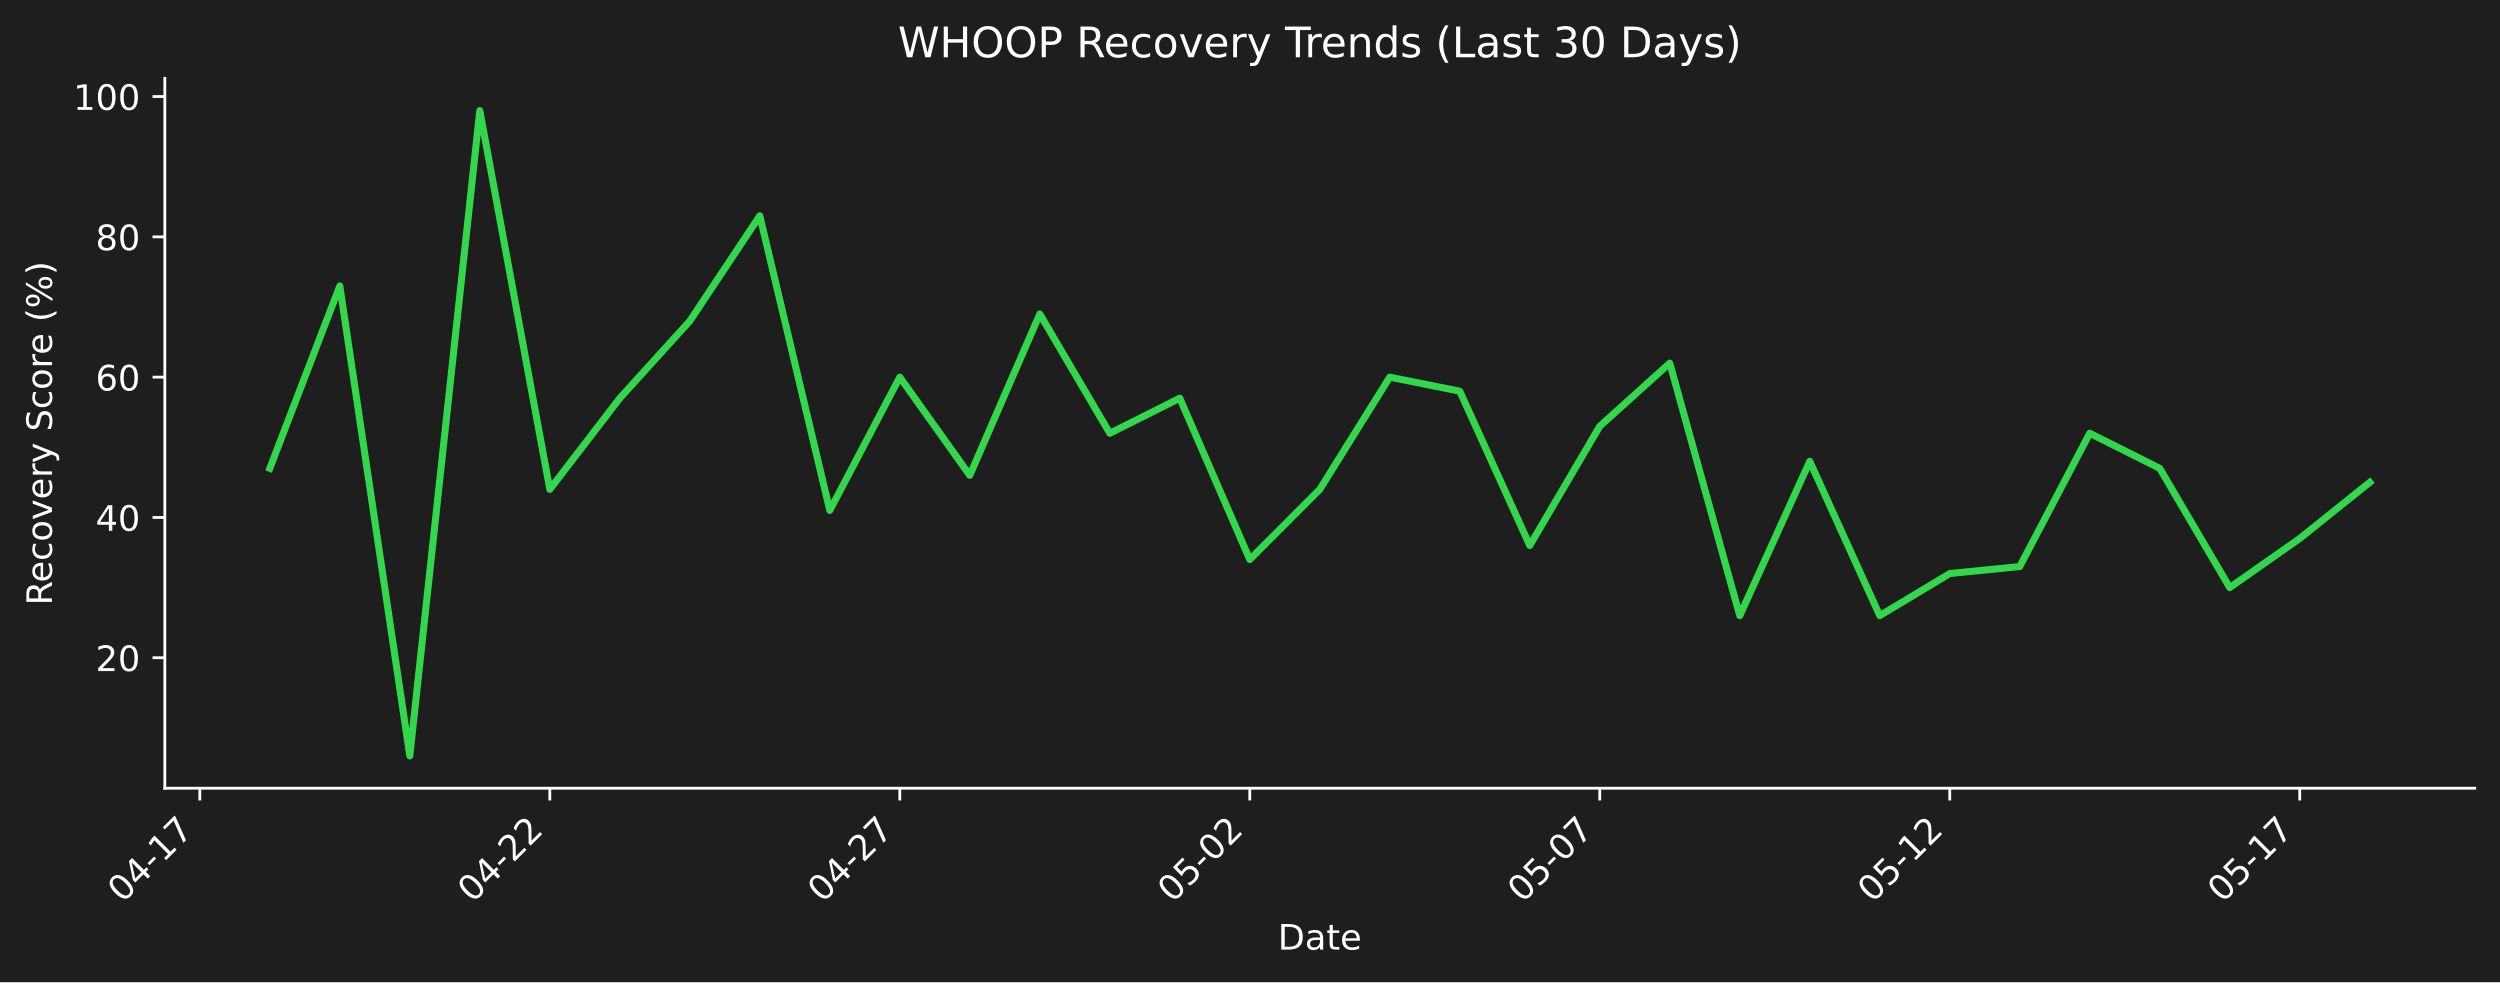
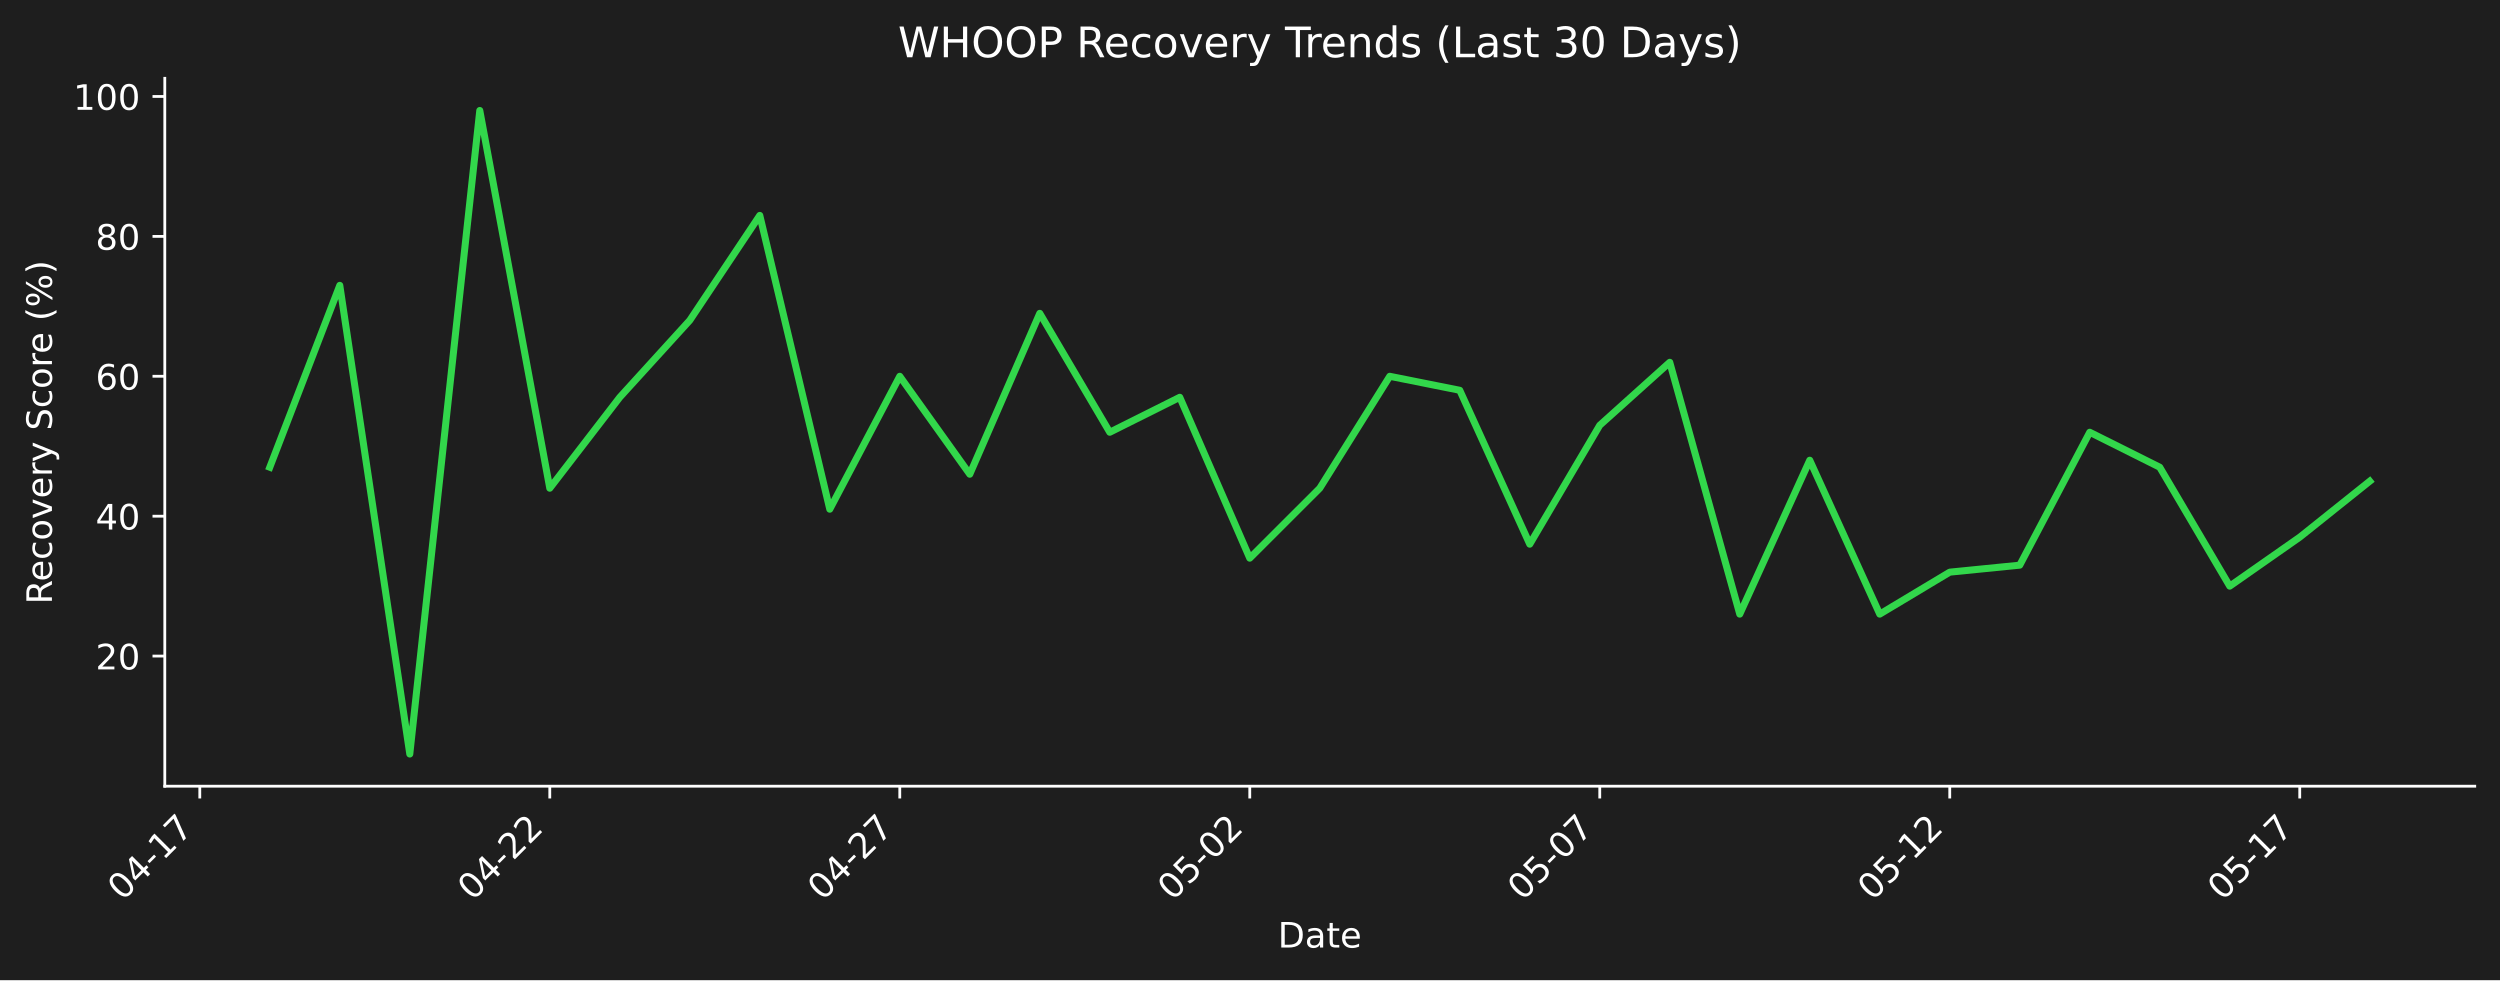
- <svg xmlns="http://www.w3.org/2000/svg" xmlns:xlink="http://www.w3.org/1999/xlink" width="712.361pt" height="279.863pt" viewBox="0 0 712.361 279.863" version="1.1">
+ <svg xmlns="http://www.w3.org/2000/svg" xmlns:xlink="http://www.w3.org/1999/xlink" width="712.496pt" height="279.334pt" viewBox="0 0 712.496 279.334" version="1.1">
  <defs>
    <style type="text/css">*{stroke-linejoin: round; stroke-linecap: butt}</style>
  </defs>
  <g id="figure_1">
    <g id="patch_1">
-       <path d="M 0 279.863  L 712.361 279.863  L 712.361 0  L 0 0  z " style="fill: #1e1e1e" />
+       <path d="M 0 279.334  L 712.496 279.334  L 712.496 0  L 0 0  z " style="fill: #1e1e1e" />
    </g>
    <g id="axes_1">
      <g id="patch_2">
-         <path d="M 46.966 224.595  L 705.161 224.595  L 705.161 22.318  L 46.966 22.318  L 46.966 224.595  z " style="fill: none" />
+         <path d="M 46.966 224.066  L 705.296 224.066  L 705.296 22.318  L 46.966 22.318  L 46.966 224.066  z " style="fill: none" />
      </g>
      <g id="matplotlib.axis_1">
        <g id="xtick_1">
          <g id="line2d_1">
            <defs>
-               <path id="m7dfb00ca60" d="M 0 0  L 0 3.5  " style="stroke: #ffffff; stroke-width: 0.8" />
+               <path id="m1742397a8f" d="M 0 0  L 0 3.5  " style="stroke: #ffffff; stroke-width: 0.8" />
            </defs>
            <g>
-               <use xlink:href="#m7dfb00ca60" x="56.938" y="224.595" style="fill: #ffffff; stroke: #ffffff; stroke-width: 0.8" />
+               <use xlink:href="#m1742397a8f" x="56.94" y="224.066" style="fill: #ffffff; stroke: #ffffff; stroke-width: 0.8" />
            </g>
          </g>
          <g id="text_1">
-             <g style="fill: #ffffff" transform="translate(34.92074 257.5148) rotate(-45) scale(0.1 -0.1)">
+             <g style="fill: #ffffff" transform="translate(34.92278 256.9857) rotate(-45) scale(0.1 -0.1)">
              <defs>
                <path id="DejaVuSans-30" d="M 2034 4250  Q 1547 4250 1301 3770  Q 1056 3291 1056 2328  Q 1056 1369 1301 889  Q 1547 409 2034 409  Q 2525 409 2770 889  Q 3016 1369 3016 2328  Q 3016 3291 2770 3770  Q 2525 4250 2034 4250  z M 2034 4750  Q 2819 4750 3233 4129  Q 3647 3509 3647 2328  Q 3647 1150 3233 529  Q 2819 -91 2034 -91  Q 1250 -91 836 529  Q 422 1150 422 2328  Q 422 3509 836 4129  Q 1250 4750 2034 4750  z " transform="scale(0.015625)" />
                <path id="DejaVuSans-34" d="M 2419 4116  L 825 1625  L 2419 1625  L 2419 4116  z M 2253 4666  L 3047 4666  L 3047 1625  L 3713 1625  L 3713 1100  L 3047 1100  L 3047 0  L 2419 0  L 2419 1100  L 313 1100  L 313 1709  L 2253 4666  z " transform="scale(0.015625)" />
                <path id="DejaVuSans-2d" d="M 313 2009  L 1997 2009  L 1997 1497  L 313 1497  L 313 2009  z " transform="scale(0.015625)" />
                <path id="DejaVuSans-31" d="M 794 531  L 1825 531  L 1825 4091  L 703 3866  L 703 4441  L 1819 4666  L 2450 4666  L 2450 531  L 3481 531  L 3481 0  L 794 0  L 794 531  z " transform="scale(0.015625)" />
                <path id="DejaVuSans-37" d="M 525 4666  L 3525 4666  L 3525 4397  L 1831 0  L 1172 0  L 2766 4134  L 525 4134  L 525 4666  z " transform="scale(0.015625)" />
              </defs>
              <use xlink:href="#DejaVuSans-30" />
              <use xlink:href="#DejaVuSans-34" transform="translate(63.62305 0)" />
              <use xlink:href="#DejaVuSans-2d" transform="translate(127.2461 0)" />
              <use xlink:href="#DejaVuSans-31" transform="translate(163.3301 0)" />
              <use xlink:href="#DejaVuSans-37" transform="translate(226.9531 0)" />
            </g>
          </g>
        </g>
        <g id="xtick_2">
          <g id="line2d_2">
            <g>
-               <use xlink:href="#m7dfb00ca60" x="156.665" y="224.595" style="fill: #ffffff; stroke: #ffffff; stroke-width: 0.8" />
+               <use xlink:href="#m1742397a8f" x="156.687" y="224.066" style="fill: #ffffff; stroke: #ffffff; stroke-width: 0.8" />
            </g>
          </g>
          <g id="text_2">
-             <g style="fill: #ffffff" transform="translate(134.6473 257.5148) rotate(-45) scale(0.1 -0.1)">
+             <g style="fill: #ffffff" transform="translate(134.6698 256.9857) rotate(-45) scale(0.1 -0.1)">
              <defs>
                <path id="DejaVuSans-32" d="M 1228 531  L 3431 531  L 3431 0  L 469 0  L 469 531  Q 828 903 1448 1529  Q 2069 2156 2228 2338  Q 2531 2678 2651 2914  Q 2772 3150 2772 3378  Q 2772 3750 2511 3984  Q 2250 4219 1831 4219  Q 1534 4219 1204 4116  Q 875 4013 500 3803  L 500 4441  Q 881 4594 1212 4672  Q 1544 4750 1819 4750  Q 2544 4750 2975 4387  Q 3406 4025 3406 3419  Q 3406 3131 3298 2873  Q 3191 2616 2906 2266  Q 2828 2175 2409 1742  Q 1991 1309 1228 531  z " transform="scale(0.015625)" />
              </defs>
              <use xlink:href="#DejaVuSans-30" />
              <use xlink:href="#DejaVuSans-34" transform="translate(63.62305 0)" />
              <use xlink:href="#DejaVuSans-2d" transform="translate(127.2461 0)" />
              <use xlink:href="#DejaVuSans-32" transform="translate(163.3301 0)" />
              <use xlink:href="#DejaVuSans-32" transform="translate(226.9531 0)" />
            </g>
          </g>
        </g>
        <g id="xtick_3">
          <g id="line2d_3">
            <g>
-               <use xlink:href="#m7dfb00ca60" x="256.391" y="224.595" style="fill: #ffffff; stroke: #ffffff; stroke-width: 0.8" />
+               <use xlink:href="#m1742397a8f" x="256.434" y="224.066" style="fill: #ffffff; stroke: #ffffff; stroke-width: 0.8" />
            </g>
          </g>
          <g id="text_3">
-             <g style="fill: #ffffff" transform="translate(234.3738 257.5148) rotate(-45) scale(0.1 -0.1)">
+             <g style="fill: #ffffff" transform="translate(234.4167 256.9857) rotate(-45) scale(0.1 -0.1)">
              <use xlink:href="#DejaVuSans-30" />
              <use xlink:href="#DejaVuSans-34" transform="translate(63.62305 0)" />
              <use xlink:href="#DejaVuSans-2d" transform="translate(127.2461 0)" />
              <use xlink:href="#DejaVuSans-32" transform="translate(163.3301 0)" />
              <use xlink:href="#DejaVuSans-37" transform="translate(226.9531 0)" />
            </g>
          </g>
        </g>
        <g id="xtick_4">
          <g id="line2d_4">
            <g>
-               <use xlink:href="#m7dfb00ca60" x="356.118" y="224.595" style="fill: #ffffff; stroke: #ffffff; stroke-width: 0.8" />
+               <use xlink:href="#m1742397a8f" x="356.181" y="224.066" style="fill: #ffffff; stroke: #ffffff; stroke-width: 0.8" />
            </g>
          </g>
          <g id="text_4">
-             <g style="fill: #ffffff" transform="translate(334.1003 257.5148) rotate(-45) scale(0.1 -0.1)">
+             <g style="fill: #ffffff" transform="translate(334.1637 256.9857) rotate(-45) scale(0.1 -0.1)">
              <defs>
                <path id="DejaVuSans-35" d="M 691 4666  L 3169 4666  L 3169 4134  L 1269 4134  L 1269 2991  Q 1406 3038 1543 3061  Q 1681 3084 1819 3084  Q 2600 3084 3056 2656  Q 3513 2228 3513 1497  Q 3513 744 3044 326  Q 2575 -91 1722 -91  Q 1428 -91 1123 -41  Q 819 9 494 109  L 494 744  Q 775 591 1075 516  Q 1375 441 1709 441  Q 2250 441 2565 725  Q 2881 1009 2881 1497  Q 2881 1984 2565 2268  Q 2250 2553 1709 2553  Q 1456 2553 1204 2497  Q 953 2441 691 2322  L 691 4666  z " transform="scale(0.015625)" />
              </defs>
              <use xlink:href="#DejaVuSans-30" />
              <use xlink:href="#DejaVuSans-35" transform="translate(63.62305 0)" />
              <use xlink:href="#DejaVuSans-2d" transform="translate(127.2461 0)" />
              <use xlink:href="#DejaVuSans-30" transform="translate(163.3301 0)" />
              <use xlink:href="#DejaVuSans-32" transform="translate(226.9531 0)" />
            </g>
          </g>
        </g>
        <g id="xtick_5">
          <g id="line2d_5">
            <g>
-               <use xlink:href="#m7dfb00ca60" x="455.844" y="224.595" style="fill: #ffffff; stroke: #ffffff; stroke-width: 0.8" />
+               <use xlink:href="#m1742397a8f" x="455.928" y="224.066" style="fill: #ffffff; stroke: #ffffff; stroke-width: 0.8" />
            </g>
          </g>
          <g id="text_5">
-             <g style="fill: #ffffff" transform="translate(433.8268 257.5148) rotate(-45) scale(0.1 -0.1)">
+             <g style="fill: #ffffff" transform="translate(433.9107 256.9857) rotate(-45) scale(0.1 -0.1)">
              <use xlink:href="#DejaVuSans-30" />
              <use xlink:href="#DejaVuSans-35" transform="translate(63.62305 0)" />
              <use xlink:href="#DejaVuSans-2d" transform="translate(127.2461 0)" />
              <use xlink:href="#DejaVuSans-30" transform="translate(163.3301 0)" />
              <use xlink:href="#DejaVuSans-37" transform="translate(226.9531 0)" />
            </g>
          </g>
        </g>
        <g id="xtick_6">
          <g id="line2d_6">
            <g>
-               <use xlink:href="#m7dfb00ca60" x="555.571" y="224.595" style="fill: #ffffff; stroke: #ffffff; stroke-width: 0.8" />
+               <use xlink:href="#m1742397a8f" x="555.675" y="224.066" style="fill: #ffffff; stroke: #ffffff; stroke-width: 0.8" />
            </g>
          </g>
          <g id="text_6">
-             <g style="fill: #ffffff" transform="translate(533.5533 257.5148) rotate(-45) scale(0.1 -0.1)">
+             <g style="fill: #ffffff" transform="translate(533.6576 256.9857) rotate(-45) scale(0.1 -0.1)">
              <use xlink:href="#DejaVuSans-30" />
              <use xlink:href="#DejaVuSans-35" transform="translate(63.62305 0)" />
              <use xlink:href="#DejaVuSans-2d" transform="translate(127.2461 0)" />
              <use xlink:href="#DejaVuSans-31" transform="translate(163.3301 0)" />
              <use xlink:href="#DejaVuSans-32" transform="translate(226.9531 0)" />
            </g>
          </g>
        </g>
        <g id="xtick_7">
          <g id="line2d_7">
            <g>
-               <use xlink:href="#m7dfb00ca60" x="655.297" y="224.595" style="fill: #ffffff; stroke: #ffffff; stroke-width: 0.8" />
+               <use xlink:href="#m1742397a8f" x="655.422" y="224.066" style="fill: #ffffff; stroke: #ffffff; stroke-width: 0.8" />
            </g>
          </g>
          <g id="text_7">
-             <g style="fill: #ffffff" transform="translate(633.2798 257.5148) rotate(-45) scale(0.1 -0.1)">
+             <g style="fill: #ffffff" transform="translate(633.4046 256.9857) rotate(-45) scale(0.1 -0.1)">
              <use xlink:href="#DejaVuSans-30" />
              <use xlink:href="#DejaVuSans-35" transform="translate(63.62305 0)" />
              <use xlink:href="#DejaVuSans-2d" transform="translate(127.2461 0)" />
              <use xlink:href="#DejaVuSans-31" transform="translate(163.3301 0)" />
              <use xlink:href="#DejaVuSans-37" transform="translate(226.9531 0)" />
            </g>
          </g>
        </g>
        <g id="text_8">
-           <g style="fill: #ffffff" transform="translate(364.1123 270.5838) scale(0.1 -0.1)">
+           <g style="fill: #ffffff" transform="translate(364.1798 270.0547) scale(0.1 -0.1)">
            <defs>
              <path id="DejaVuSans-44" d="M 1259 4147  L 1259 519  L 2022 519  Q 2988 519 3436 956  Q 3884 1394 3884 2338  Q 3884 3275 3436 3711  Q 2988 4147 2022 4147  L 1259 4147  z M 628 4666  L 1925 4666  Q 3281 4666 3915 4102  Q 4550 3538 4550 2338  Q 4550 1131 3912 565  Q 3275 0 1925 0  L 628 0  L 628 4666  z " transform="scale(0.015625)" />
              <path id="DejaVuSans-61" d="M 2194 1759  Q 1497 1759 1228 1600  Q 959 1441 959 1056  Q 959 750 1161 570  Q 1363 391 1709 391  Q 2188 391 2477 730  Q 2766 1069 2766 1631  L 2766 1759  L 2194 1759  z M 3341 1997  L 3341 0  L 2766 0  L 2766 531  Q 2569 213 2275 61  Q 1981 -91 1556 -91  Q 1019 -91 701 211  Q 384 513 384 1019  Q 384 1609 779 1909  Q 1175 2209 1959 2209  L 2766 2209  L 2766 2266  Q 2766 2663 2505 2880  Q 2244 3097 1772 3097  Q 1472 3097 1187 3025  Q 903 2953 641 2809  L 641 3341  Q 956 3463 1253 3523  Q 1550 3584 1831 3584  Q 2591 3584 2966 3190  Q 3341 2797 3341 1997  z " transform="scale(0.015625)" />
              <path id="DejaVuSans-74" d="M 1172 4494  L 1172 3500  L 2356 3500  L 2356 3053  L 1172 3053  L 1172 1153  Q 1172 725 1289 603  Q 1406 481 1766 481  L 2356 481  L 2356 0  L 1766 0  Q 1100 0 847 248  Q 594 497 594 1153  L 594 3053  L 172 3053  L 172 3500  L 594 3500  L 594 4494  L 1172 4494  z " transform="scale(0.015625)" />
              <path id="DejaVuSans-65" d="M 3597 1894  L 3597 1613  L 953 1613  Q 991 1019 1311 708  Q 1631 397 2203 397  Q 2534 397 2845 478  Q 3156 559 3463 722  L 3463 178  Q 3153 47 2828 -22  Q 2503 -91 2169 -91  Q 1331 -91 842 396  Q 353 884 353 1716  Q 353 2575 817 3079  Q 1281 3584 2069 3584  Q 2775 3584 3186 3129  Q 3597 2675 3597 1894  z M 3022 2063  Q 3016 2534 2758 2815  Q 2500 3097 2075 3097  Q 1594 3097 1305 2825  Q 1016 2553 972 2059  L 3022 2063  z " transform="scale(0.015625)" />
            </defs>
            <use xlink:href="#DejaVuSans-44" />
            <use xlink:href="#DejaVuSans-61" transform="translate(77.00195 0)" />
            <use xlink:href="#DejaVuSans-74" transform="translate(138.2812 0)" />
            <use xlink:href="#DejaVuSans-65" transform="translate(177.4902 0)" />
          </g>
        </g>
      </g>
      <g id="matplotlib.axis_2">
        <g id="ytick_1">
          <g id="line2d_8">
            <defs>
-               <path id="mb68cfa9893" d="M 0 0  L -3.5 0  " style="stroke: #ffffff; stroke-width: 0.8" />
+               <path id="m66b2a10bfd" d="M 0 0  L -3.5 0  " style="stroke: #ffffff; stroke-width: 0.8" />
            </defs>
            <g>
-               <use xlink:href="#mb68cfa9893" x="46.966" y="187.418" style="fill: #ffffff; stroke: #ffffff; stroke-width: 0.8" />
+               <use xlink:href="#m66b2a10bfd" x="46.966" y="186.986" style="fill: #ffffff; stroke: #ffffff; stroke-width: 0.8" />
            </g>
          </g>
          <g id="text_9">
-             <g style="fill: #ffffff" transform="translate(27.24063 191.2168) scale(0.1 -0.1)">
+             <g style="fill: #ffffff" transform="translate(27.24063 190.7849) scale(0.1 -0.1)">
              <use xlink:href="#DejaVuSans-32" />
              <use xlink:href="#DejaVuSans-30" transform="translate(63.62305 0)" />
            </g>
          </g>
        </g>
        <g id="ytick_2">
          <g id="line2d_9">
            <g>
-               <use xlink:href="#mb68cfa9893" x="46.966" y="147.442" style="fill: #ffffff; stroke: #ffffff; stroke-width: 0.8" />
+               <use xlink:href="#m66b2a10bfd" x="46.966" y="147.115" style="fill: #ffffff; stroke: #ffffff; stroke-width: 0.8" />
            </g>
          </g>
          <g id="text_10">
-             <g style="fill: #ffffff" transform="translate(27.24063 151.2411) scale(0.1 -0.1)">
+             <g style="fill: #ffffff" transform="translate(27.24063 150.9138) scale(0.1 -0.1)">
              <use xlink:href="#DejaVuSans-34" />
              <use xlink:href="#DejaVuSans-30" transform="translate(63.62305 0)" />
            </g>
          </g>
        </g>
        <g id="ytick_3">
          <g id="line2d_10">
            <g>
-               <use xlink:href="#mb68cfa9893" x="46.966" y="107.466" style="fill: #ffffff; stroke: #ffffff; stroke-width: 0.8" />
+               <use xlink:href="#m66b2a10bfd" x="46.966" y="107.244" style="fill: #ffffff; stroke: #ffffff; stroke-width: 0.8" />
            </g>
          </g>
          <g id="text_11">
-             <g style="fill: #ffffff" transform="translate(27.24063 111.2655) scale(0.1 -0.1)">
+             <g style="fill: #ffffff" transform="translate(27.24063 111.0428) scale(0.1 -0.1)">
              <defs>
                <path id="DejaVuSans-36" d="M 2113 2584  Q 1688 2584 1439 2293  Q 1191 2003 1191 1497  Q 1191 994 1439 701  Q 1688 409 2113 409  Q 2538 409 2786 701  Q 3034 994 3034 1497  Q 3034 2003 2786 2293  Q 2538 2584 2113 2584  z M 3366 4563  L 3366 3988  Q 3128 4100 2886 4159  Q 2644 4219 2406 4219  Q 1781 4219 1451 3797  Q 1122 3375 1075 2522  Q 1259 2794 1537 2939  Q 1816 3084 2150 3084  Q 2853 3084 3261 2657  Q 3669 2231 3669 1497  Q 3669 778 3244 343  Q 2819 -91 2113 -91  Q 1303 -91 875 529  Q 447 1150 447 2328  Q 447 3434 972 4092  Q 1497 4750 2381 4750  Q 2619 4750 2861 4703  Q 3103 4656 3366 4563  z " transform="scale(0.015625)" />
              </defs>
              <use xlink:href="#DejaVuSans-36" />
              <use xlink:href="#DejaVuSans-30" transform="translate(63.62305 0)" />
            </g>
          </g>
        </g>
        <g id="ytick_4">
          <g id="line2d_11">
            <g>
-               <use xlink:href="#mb68cfa9893" x="46.966" y="67.491" style="fill: #ffffff; stroke: #ffffff; stroke-width: 0.8" />
+               <use xlink:href="#m66b2a10bfd" x="46.966" y="67.372" style="fill: #ffffff; stroke: #ffffff; stroke-width: 0.8" />
            </g>
          </g>
          <g id="text_12">
-             <g style="fill: #ffffff" transform="translate(27.24063 71.28982) scale(0.1 -0.1)">
+             <g style="fill: #ffffff" transform="translate(27.24063 71.17167) scale(0.1 -0.1)">
              <defs>
                <path id="DejaVuSans-38" d="M 2034 2216  Q 1584 2216 1326 1975  Q 1069 1734 1069 1313  Q 1069 891 1326 650  Q 1584 409 2034 409  Q 2484 409 2743 651  Q 3003 894 3003 1313  Q 3003 1734 2745 1975  Q 2488 2216 2034 2216  z M 1403 2484  Q 997 2584 770 2862  Q 544 3141 544 3541  Q 544 4100 942 4425  Q 1341 4750 2034 4750  Q 2731 4750 3128 4425  Q 3525 4100 3525 3541  Q 3525 3141 3298 2862  Q 3072 2584 2669 2484  Q 3125 2378 3379 2068  Q 3634 1759 3634 1313  Q 3634 634 3220 271  Q 2806 -91 2034 -91  Q 1263 -91 848 271  Q 434 634 434 1313  Q 434 1759 690 2068  Q 947 2378 1403 2484  z M 1172 3481  Q 1172 3119 1398 2916  Q 1625 2713 2034 2713  Q 2441 2713 2670 2916  Q 2900 3119 2900 3481  Q 2900 3844 2670 4047  Q 2441 4250 2034 4250  Q 1625 4250 1398 4047  Q 1172 3844 1172 3481  z " transform="scale(0.015625)" />
              </defs>
              <use xlink:href="#DejaVuSans-38" />
              <use xlink:href="#DejaVuSans-30" transform="translate(63.62305 0)" />
            </g>
          </g>
        </g>
        <g id="ytick_5">
          <g id="line2d_12">
            <g>
-               <use xlink:href="#mb68cfa9893" x="46.966" y="27.515" style="fill: #ffffff; stroke: #ffffff; stroke-width: 0.8" />
+               <use xlink:href="#m66b2a10bfd" x="46.966" y="27.501" style="fill: #ffffff; stroke: #ffffff; stroke-width: 0.8" />
            </g>
          </g>
          <g id="text_13">
-             <g style="fill: #ffffff" transform="translate(20.87813 31.31418) scale(0.1 -0.1)">
+             <g style="fill: #ffffff" transform="translate(20.87813 31.30059) scale(0.1 -0.1)">
              <use xlink:href="#DejaVuSans-31" />
              <use xlink:href="#DejaVuSans-30" transform="translate(63.62305 0)" />
              <use xlink:href="#DejaVuSans-30" transform="translate(127.2461 0)" />
            </g>
          </g>
        </g>
        <g id="text_14">
-           <g style="fill: #ffffff" transform="translate(14.79844 172.4745) rotate(-90) scale(0.1 -0.1)">
+           <g style="fill: #ffffff" transform="translate(14.79844 172.2099) rotate(-90) scale(0.1 -0.1)">
            <defs>
              <path id="DejaVuSans-52" d="M 2841 2188  Q 3044 2119 3236 1894  Q 3428 1669 3622 1275  L 4263 0  L 3584 0  L 2988 1197  Q 2756 1666 2539 1819  Q 2322 1972 1947 1972  L 1259 1972  L 1259 0  L 628 0  L 628 4666  L 2053 4666  Q 2853 4666 3247 4331  Q 3641 3997 3641 3322  Q 3641 2881 3436 2590  Q 3231 2300 2841 2188  z M 1259 4147  L 1259 2491  L 2053 2491  Q 2509 2491 2742 2702  Q 2975 2913 2975 3322  Q 2975 3731 2742 3939  Q 2509 4147 2053 4147  L 1259 4147  z " transform="scale(0.015625)" />
              <path id="DejaVuSans-63" d="M 3122 3366  L 3122 2828  Q 2878 2963 2633 3030  Q 2388 3097 2138 3097  Q 1578 3097 1268 2742  Q 959 2388 959 1747  Q 959 1106 1268 751  Q 1578 397 2138 397  Q 2388 397 2633 464  Q 2878 531 3122 666  L 3122 134  Q 2881 22 2623 -34  Q 2366 -91 2075 -91  Q 1284 -91 818 406  Q 353 903 353 1747  Q 353 2603 823 3093  Q 1294 3584 2113 3584  Q 2378 3584 2631 3529  Q 2884 3475 3122 3366  z " transform="scale(0.015625)" />
              <path id="DejaVuSans-6f" d="M 1959 3097  Q 1497 3097 1228 2736  Q 959 2375 959 1747  Q 959 1119 1226 758  Q 1494 397 1959 397  Q 2419 397 2687 759  Q 2956 1122 2956 1747  Q 2956 2369 2687 2733  Q 2419 3097 1959 3097  z M 1959 3584  Q 2709 3584 3137 3096  Q 3566 2609 3566 1747  Q 3566 888 3137 398  Q 2709 -91 1959 -91  Q 1206 -91 779 398  Q 353 888 353 1747  Q 353 2609 779 3096  Q 1206 3584 1959 3584  z " transform="scale(0.015625)" />
              <path id="DejaVuSans-76" d="M 191 3500  L 800 3500  L 1894 563  L 2988 3500  L 3597 3500  L 2284 0  L 1503 0  L 191 3500  z " transform="scale(0.015625)" />
              <path id="DejaVuSans-72" d="M 2631 2963  Q 2534 3019 2420 3045  Q 2306 3072 2169 3072  Q 1681 3072 1420 2755  Q 1159 2438 1159 1844  L 1159 0  L 581 0  L 581 3500  L 1159 3500  L 1159 2956  Q 1341 3275 1631 3429  Q 1922 3584 2338 3584  Q 2397 3584 2469 3576  Q 2541 3569 2628 3553  L 2631 2963  z " transform="scale(0.015625)" />
              <path id="DejaVuSans-79" d="M 2059 -325  Q 1816 -950 1584 -1140  Q 1353 -1331 966 -1331  L 506 -1331  L 506 -850  L 844 -850  Q 1081 -850 1212 -737  Q 1344 -625 1503 -206  L 1606 56  L 191 3500  L 800 3500  L 1894 763  L 2988 3500  L 3597 3500  L 2059 -325  z " transform="scale(0.015625)" />
              <path id="DejaVuSans-20" transform="scale(0.015625)" />
              <path id="DejaVuSans-53" d="M 3425 4513  L 3425 3897  Q 3066 4069 2747 4153  Q 2428 4238 2131 4238  Q 1616 4238 1336 4038  Q 1056 3838 1056 3469  Q 1056 3159 1242 3001  Q 1428 2844 1947 2747  L 2328 2669  Q 3034 2534 3370 2195  Q 3706 1856 3706 1288  Q 3706 609 3251 259  Q 2797 -91 1919 -91  Q 1588 -91 1214 -16  Q 841 59 441 206  L 441 856  Q 825 641 1194 531  Q 1563 422 1919 422  Q 2459 422 2753 634  Q 3047 847 3047 1241  Q 3047 1584 2836 1778  Q 2625 1972 2144 2069  L 1759 2144  Q 1053 2284 737 2584  Q 422 2884 422 3419  Q 422 4038 858 4394  Q 1294 4750 2059 4750  Q 2388 4750 2728 4690  Q 3069 4631 3425 4513  z " transform="scale(0.015625)" />
              <path id="DejaVuSans-28" d="M 1984 4856  Q 1566 4138 1362 3434  Q 1159 2731 1159 2009  Q 1159 1288 1364 580  Q 1569 -128 1984 -844  L 1484 -844  Q 1016 -109 783 600  Q 550 1309 550 2009  Q 550 2706 781 3412  Q 1013 4119 1484 4856  L 1984 4856  z " transform="scale(0.015625)" />
              <path id="DejaVuSans-25" d="M 4653 2053  Q 4381 2053 4226 1822  Q 4072 1591 4072 1178  Q 4072 772 4226 539  Q 4381 306 4653 306  Q 4919 306 5073 539  Q 5228 772 5228 1178  Q 5228 1588 5073 1820  Q 4919 2053 4653 2053  z M 4653 2450  Q 5147 2450 5437 2106  Q 5728 1763 5728 1178  Q 5728 594 5436 251  Q 5144 -91 4653 -91  Q 4153 -91 3862 251  Q 3572 594 3572 1178  Q 3572 1766 3864 2108  Q 4156 2450 4653 2450  z M 1428 4353  Q 1159 4353 1004 4120  Q 850 3888 850 3481  Q 850 3069 1003 2837  Q 1156 2606 1428 2606  Q 1700 2606 1854 2837  Q 2009 3069 2009 3481  Q 2009 3884 1853 4118  Q 1697 4353 1428 4353  z M 4250 4750  L 4750 4750  L 1831 -91  L 1331 -91  L 4250 4750  z M 1428 4750  Q 1922 4750 2215 4408  Q 2509 4066 2509 3481  Q 2509 2891 2217 2550  Q 1925 2209 1428 2209  Q 931 2209 642 2551  Q 353 2894 353 3481  Q 353 4063 643 4406  Q 934 4750 1428 4750  z " transform="scale(0.015625)" />
              <path id="DejaVuSans-29" d="M 513 4856  L 1013 4856  Q 1481 4119 1714 3412  Q 1947 2706 1947 2009  Q 1947 1309 1714 600  Q 1481 -109 1013 -844  L 513 -844  Q 928 -128 1133 580  Q 1338 1288 1338 2009  Q 1338 2731 1133 3434  Q 928 4138 513 4856  z " transform="scale(0.015625)" />
            </defs>
            <use xlink:href="#DejaVuSans-52" />
            <use xlink:href="#DejaVuSans-65" transform="translate(64.98242 0)" />
            <use xlink:href="#DejaVuSans-63" transform="translate(126.5059 0)" />
            <use xlink:href="#DejaVuSans-6f" transform="translate(181.4863 0)" />
            <use xlink:href="#DejaVuSans-76" transform="translate(242.668 0)" />
            <use xlink:href="#DejaVuSans-65" transform="translate(301.8477 0)" />
            <use xlink:href="#DejaVuSans-72" transform="translate(363.3711 0)" />
            <use xlink:href="#DejaVuSans-79" transform="translate(404.4844 0)" />
            <use xlink:href="#DejaVuSans-20" transform="translate(463.6641 0)" />
            <use xlink:href="#DejaVuSans-53" transform="translate(495.4512 0)" />
            <use xlink:href="#DejaVuSans-63" transform="translate(558.9277 0)" />
            <use xlink:href="#DejaVuSans-6f" transform="translate(613.9082 0)" />
            <use xlink:href="#DejaVuSans-72" transform="translate(675.0898 0)" />
            <use xlink:href="#DejaVuSans-65" transform="translate(713.9531 0)" />
            <use xlink:href="#DejaVuSans-20" transform="translate(775.4766 0)" />
            <use xlink:href="#DejaVuSans-28" transform="translate(807.2637 0)" />
            <use xlink:href="#DejaVuSans-25" transform="translate(846.2773 0)" />
            <use xlink:href="#DejaVuSans-29" transform="translate(941.2969 0)" />
          </g>
        </g>
      </g>
      <g id="line2d_13">
-         <path d="M 76.884 133.45  L 96.829 81.482  L 116.774 215.4  L 136.719 31.513  L 156.665 139.447  L 176.61 113.463  L 196.555 91.476  L 216.501 61.494  L 236.446 145.443  L 256.391 107.466  L 276.337 135.449  L 296.282 89.477  L 316.227 123.457  L 336.173 113.463  L 356.118 159.435  L 376.063 139.447  L 396.008 107.466  L 415.954 111.464  L 435.899 155.437  L 455.844 121.458  L 475.79 103.469  L 495.735 175.425  L 515.68 131.452  L 535.626 175.425  L 555.571 163.432  L 575.516 161.433  L 595.461 123.457  L 615.407 133.45  L 635.352 167.43  L 655.297 153.438  L 675.243 137.448  " clip-path="url(#p3b4038ef73)" style="fill: none; stroke: #32d74b; stroke-width: 2; stroke-linecap: square" />
+         <path d="M 76.89 133.16  L 96.839 81.327  L 116.789 214.895  L 136.738 31.488  L 156.687 139.14  L 176.637 113.224  L 196.586 91.295  L 216.535 61.392  L 236.485 145.121  L 256.434 107.244  L 276.384 135.153  L 296.333 89.302  L 316.282 123.192  L 336.232 113.224  L 356.181 159.076  L 376.131 139.14  L 396.08 107.244  L 416.029 111.231  L 435.979 155.089  L 455.928 121.198  L 475.878 103.256  L 495.827 175.024  L 515.776 131.166  L 535.726 175.024  L 555.675 163.063  L 575.625 161.07  L 595.574 123.192  L 615.523 133.16  L 635.473 167.05  L 655.422 153.095  L 675.372 137.147  " clip-path="url(#p175d4377ae)" style="fill: none; stroke: #32d74b; stroke-width: 2; stroke-linecap: square" />
      </g>
      <g id="patch_3">
-         <path d="M 46.966 224.595  L 46.966 22.318  " style="fill: none; stroke: #ffffff; stroke-width: 0.8; stroke-linejoin: miter; stroke-linecap: square" />
+         <path d="M 46.966 224.066  L 46.966 22.318  " style="fill: none; stroke: #ffffff; stroke-width: 0.8; stroke-linejoin: miter; stroke-linecap: square" />
      </g>
      <g id="patch_4">
-         <path d="M 46.966 224.595  L 705.161 224.595  " style="fill: none; stroke: #ffffff; stroke-width: 0.8; stroke-linejoin: miter; stroke-linecap: square" />
+         <path d="M 46.966 224.066  L 705.296 224.066  " style="fill: none; stroke: #ffffff; stroke-width: 0.8; stroke-linejoin: miter; stroke-linecap: square" />
      </g>
      <g id="text_15">
-         <g style="fill: #ffffff" transform="translate(255.8691 16.31812) scale(0.12 -0.12)">
+         <g style="fill: #ffffff" transform="translate(255.9366 16.31812) scale(0.12 -0.12)">
          <defs>
            <path id="DejaVuSans-57" d="M 213 4666  L 850 4666  L 1831 722  L 2809 4666  L 3519 4666  L 4500 722  L 5478 4666  L 6119 4666  L 4947 0  L 4153 0  L 3169 4050  L 2175 0  L 1381 0  L 213 4666  z " transform="scale(0.015625)" />
            <path id="DejaVuSans-48" d="M 628 4666  L 1259 4666  L 1259 2753  L 3553 2753  L 3553 4666  L 4184 4666  L 4184 0  L 3553 0  L 3553 2222  L 1259 2222  L 1259 0  L 628 0  L 628 4666  z " transform="scale(0.015625)" />
            <path id="DejaVuSans-4f" d="M 2522 4238  Q 1834 4238 1429 3725  Q 1025 3213 1025 2328  Q 1025 1447 1429 934  Q 1834 422 2522 422  Q 3209 422 3611 934  Q 4013 1447 4013 2328  Q 4013 3213 3611 3725  Q 3209 4238 2522 4238  z M 2522 4750  Q 3503 4750 4090 4092  Q 4678 3434 4678 2328  Q 4678 1225 4090 567  Q 3503 -91 2522 -91  Q 1538 -91 948 565  Q 359 1222 359 2328  Q 359 3434 948 4092  Q 1538 4750 2522 4750  z " transform="scale(0.015625)" />
            <path id="DejaVuSans-50" d="M 1259 4147  L 1259 2394  L 2053 2394  Q 2494 2394 2734 2622  Q 2975 2850 2975 3272  Q 2975 3691 2734 3919  Q 2494 4147 2053 4147  L 1259 4147  z M 628 4666  L 2053 4666  Q 2838 4666 3239 4311  Q 3641 3956 3641 3272  Q 3641 2581 3239 2228  Q 2838 1875 2053 1875  L 1259 1875  L 1259 0  L 628 0  L 628 4666  z " transform="scale(0.015625)" />
            <path id="DejaVuSans-54" d="M -19 4666  L 3928 4666  L 3928 4134  L 2272 4134  L 2272 0  L 1638 0  L 1638 4134  L -19 4134  L -19 4666  z " transform="scale(0.015625)" />
            <path id="DejaVuSans-6e" d="M 3513 2113  L 3513 0  L 2938 0  L 2938 2094  Q 2938 2591 2744 2837  Q 2550 3084 2163 3084  Q 1697 3084 1428 2787  Q 1159 2491 1159 1978  L 1159 0  L 581 0  L 581 3500  L 1159 3500  L 1159 2956  Q 1366 3272 1645 3428  Q 1925 3584 2291 3584  Q 2894 3584 3203 3211  Q 3513 2838 3513 2113  z " transform="scale(0.015625)" />
            <path id="DejaVuSans-64" d="M 2906 2969  L 2906 4863  L 3481 4863  L 3481 0  L 2906 0  L 2906 525  Q 2725 213 2448 61  Q 2172 -91 1784 -91  Q 1150 -91 751 415  Q 353 922 353 1747  Q 353 2572 751 3078  Q 1150 3584 1784 3584  Q 2172 3584 2448 3432  Q 2725 3281 2906 2969  z M 947 1747  Q 947 1113 1208 752  Q 1469 391 1925 391  Q 2381 391 2643 752  Q 2906 1113 2906 1747  Q 2906 2381 2643 2742  Q 2381 3103 1925 3103  Q 1469 3103 1208 2742  Q 947 2381 947 1747  z " transform="scale(0.015625)" />
            <path id="DejaVuSans-73" d="M 2834 3397  L 2834 2853  Q 2591 2978 2328 3040  Q 2066 3103 1784 3103  Q 1356 3103 1142 2972  Q 928 2841 928 2578  Q 928 2378 1081 2264  Q 1234 2150 1697 2047  L 1894 2003  Q 2506 1872 2764 1633  Q 3022 1394 3022 966  Q 3022 478 2636 193  Q 2250 -91 1575 -91  Q 1294 -91 989 -36  Q 684 19 347 128  L 347 722  Q 666 556 975 473  Q 1284 391 1588 391  Q 1994 391 2212 530  Q 2431 669 2431 922  Q 2431 1156 2273 1281  Q 2116 1406 1581 1522  L 1381 1569  Q 847 1681 609 1914  Q 372 2147 372 2553  Q 372 3047 722 3315  Q 1072 3584 1716 3584  Q 2034 3584 2315 3537  Q 2597 3491 2834 3397  z " transform="scale(0.015625)" />
            <path id="DejaVuSans-4c" d="M 628 4666  L 1259 4666  L 1259 531  L 3531 531  L 3531 0  L 628 0  L 628 4666  z " transform="scale(0.015625)" />
            <path id="DejaVuSans-33" d="M 2597 2516  Q 3050 2419 3304 2112  Q 3559 1806 3559 1356  Q 3559 666 3084 287  Q 2609 -91 1734 -91  Q 1441 -91 1130 -33  Q 819 25 488 141  L 488 750  Q 750 597 1062 519  Q 1375 441 1716 441  Q 2309 441 2620 675  Q 2931 909 2931 1356  Q 2931 1769 2642 2001  Q 2353 2234 1838 2234  L 1294 2234  L 1294 2753  L 1863 2753  Q 2328 2753 2575 2939  Q 2822 3125 2822 3475  Q 2822 3834 2567 4026  Q 2313 4219 1838 4219  Q 1578 4219 1281 4162  Q 984 4106 628 3988  L 628 4550  Q 988 4650 1302 4700  Q 1616 4750 1894 4750  Q 2613 4750 3031 4423  Q 3450 4097 3450 3541  Q 3450 3153 3228 2886  Q 3006 2619 2597 2516  z " transform="scale(0.015625)" />
          </defs>
          <use xlink:href="#DejaVuSans-57" />
          <use xlink:href="#DejaVuSans-48" transform="translate(98.87695 0)" />
          <use xlink:href="#DejaVuSans-4f" transform="translate(174.0723 0)" />
          <use xlink:href="#DejaVuSans-4f" transform="translate(252.7832 0)" />
          <use xlink:href="#DejaVuSans-50" transform="translate(331.4941 0)" />
          <use xlink:href="#DejaVuSans-20" transform="translate(391.7969 0)" />
          <use xlink:href="#DejaVuSans-52" transform="translate(423.584 0)" />
          <use xlink:href="#DejaVuSans-65" transform="translate(488.5664 0)" />
          <use xlink:href="#DejaVuSans-63" transform="translate(550.0898 0)" />
          <use xlink:href="#DejaVuSans-6f" transform="translate(605.0703 0)" />
          <use xlink:href="#DejaVuSans-76" transform="translate(666.252 0)" />
          <use xlink:href="#DejaVuSans-65" transform="translate(725.4316 0)" />
          <use xlink:href="#DejaVuSans-72" transform="translate(786.9551 0)" />
          <use xlink:href="#DejaVuSans-79" transform="translate(828.0684 0)" />
          <use xlink:href="#DejaVuSans-20" transform="translate(887.248 0)" />
          <use xlink:href="#DejaVuSans-54" transform="translate(919.0352 0)" />
          <use xlink:href="#DejaVuSans-72" transform="translate(965.3691 0)" />
          <use xlink:href="#DejaVuSans-65" transform="translate(1004.232 0)" />
          <use xlink:href="#DejaVuSans-6e" transform="translate(1065.756 0)" />
          <use xlink:href="#DejaVuSans-64" transform="translate(1129.135 0)" />
          <use xlink:href="#DejaVuSans-73" transform="translate(1192.611 0)" />
          <use xlink:href="#DejaVuSans-20" transform="translate(1244.711 0)" />
          <use xlink:href="#DejaVuSans-28" transform="translate(1276.498 0)" />
          <use xlink:href="#DejaVuSans-4c" transform="translate(1315.512 0)" />
          <use xlink:href="#DejaVuSans-61" transform="translate(1371.225 0)" />
          <use xlink:href="#DejaVuSans-73" transform="translate(1432.504 0)" />
          <use xlink:href="#DejaVuSans-74" transform="translate(1484.604 0)" />
          <use xlink:href="#DejaVuSans-20" transform="translate(1523.812 0)" />
          <use xlink:href="#DejaVuSans-33" transform="translate(1555.6 0)" />
          <use xlink:href="#DejaVuSans-30" transform="translate(1619.223 0)" />
          <use xlink:href="#DejaVuSans-20" transform="translate(1682.846 0)" />
          <use xlink:href="#DejaVuSans-44" transform="translate(1714.633 0)" />
          <use xlink:href="#DejaVuSans-61" transform="translate(1791.635 0)" />
          <use xlink:href="#DejaVuSans-79" transform="translate(1852.914 0)" />
          <use xlink:href="#DejaVuSans-73" transform="translate(1912.094 0)" />
          <use xlink:href="#DejaVuSans-29" transform="translate(1964.193 0)" />
        </g>
      </g>
    </g>
  </g>
  <defs>
-     <clipPath id="p3b4038ef73">
-       <rect x="46.966" y="22.318" width="658.195" height="202.277" />
+     <clipPath id="p175d4377ae">
+       <rect x="46.966" y="22.318" width="658.33" height="201.748" />
    </clipPath>
  </defs>
</svg>
